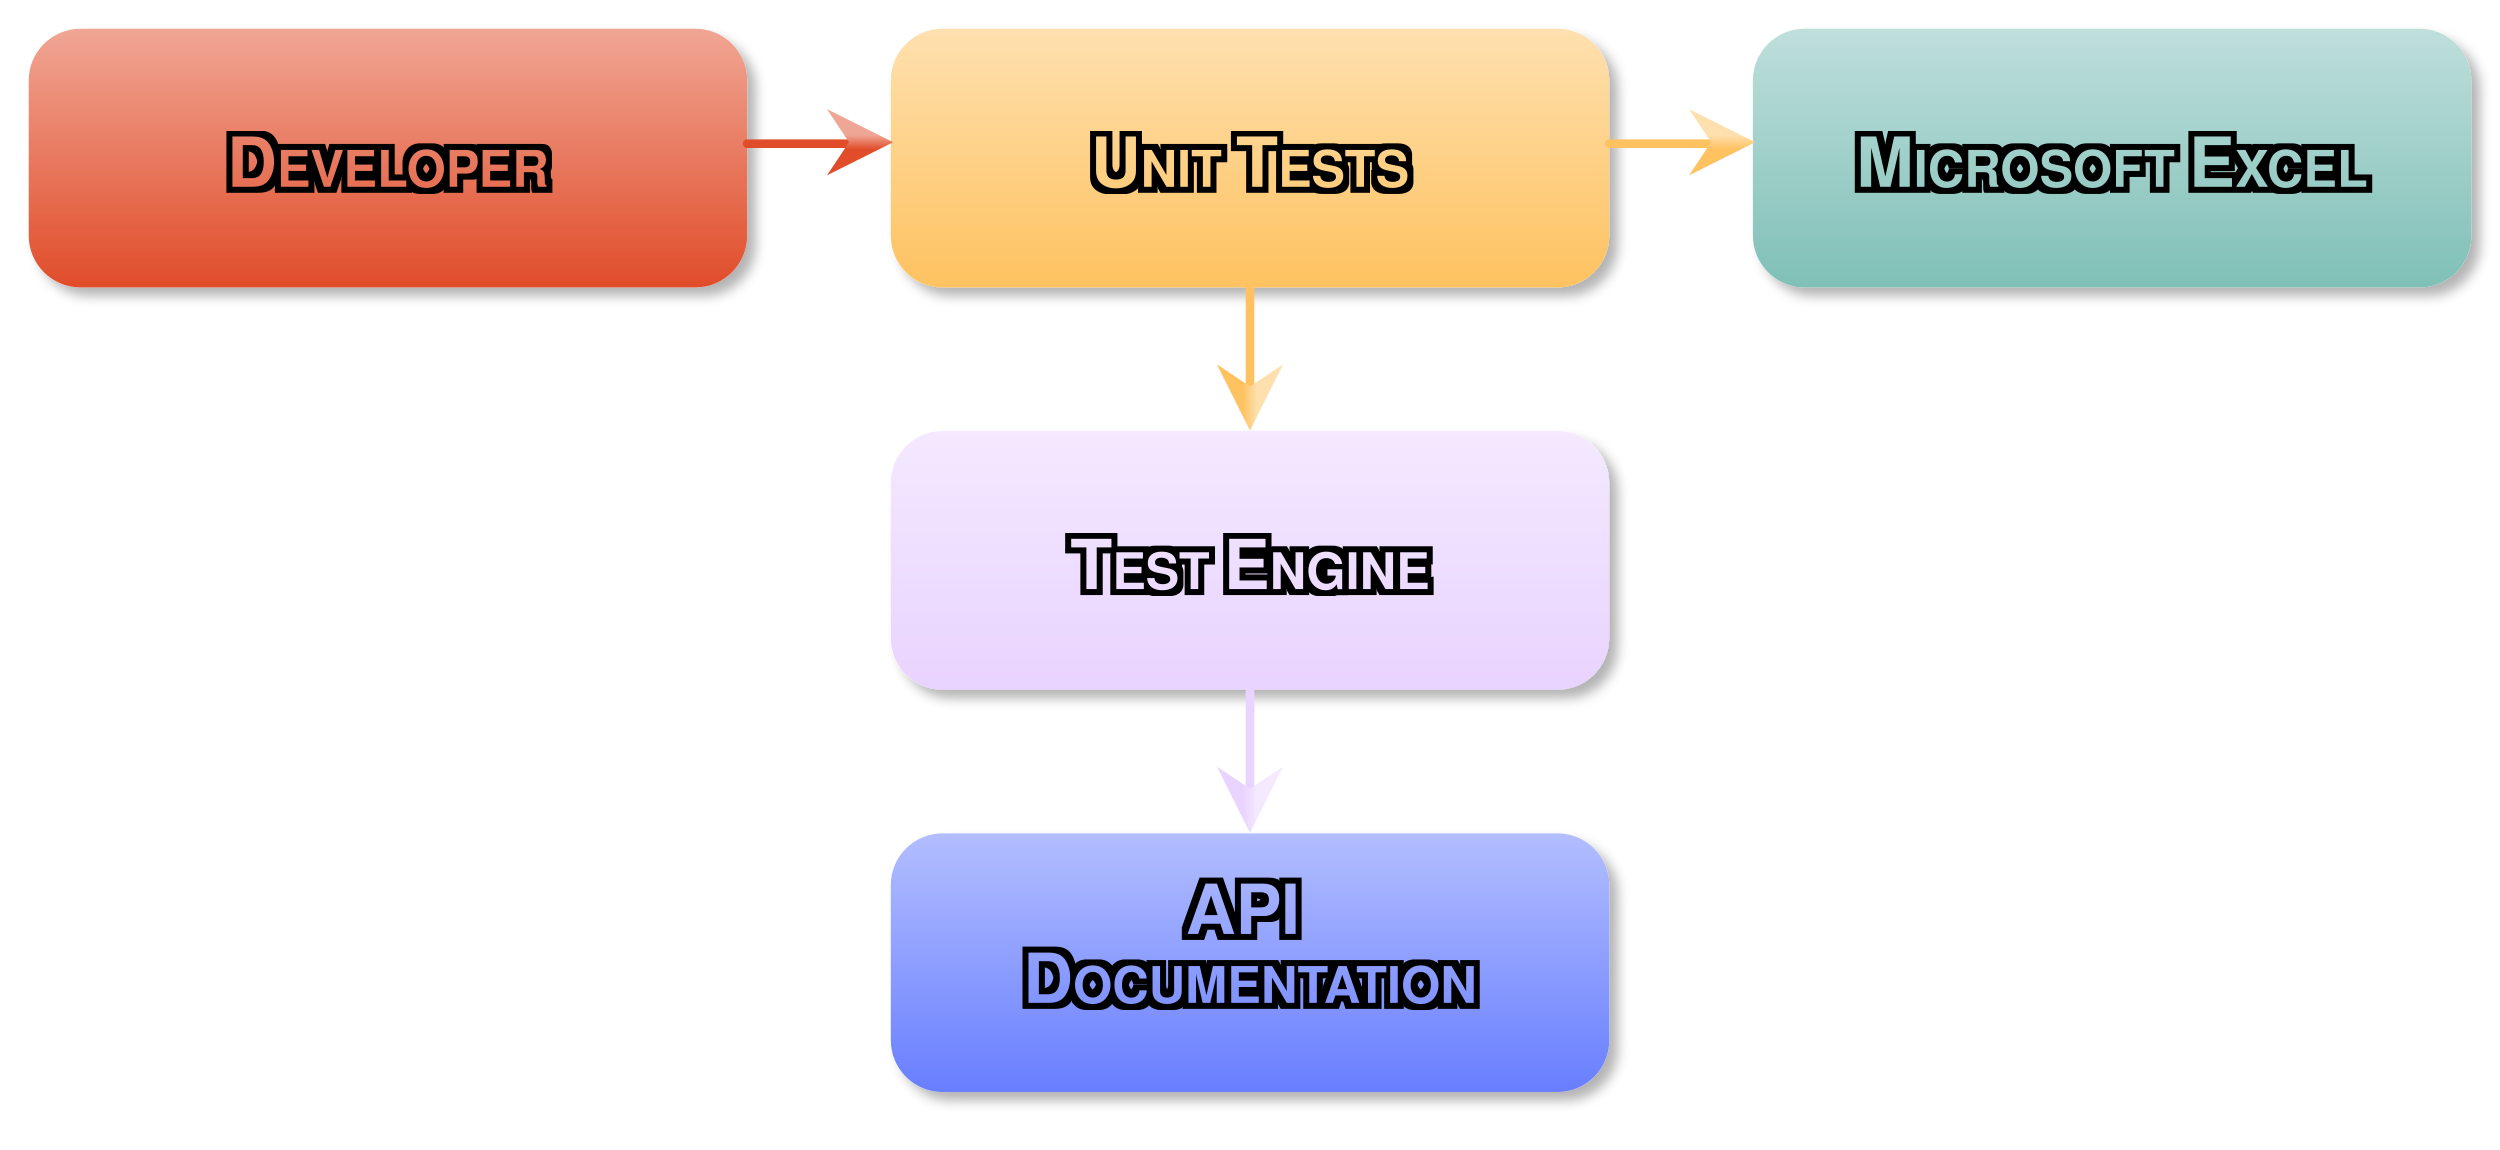
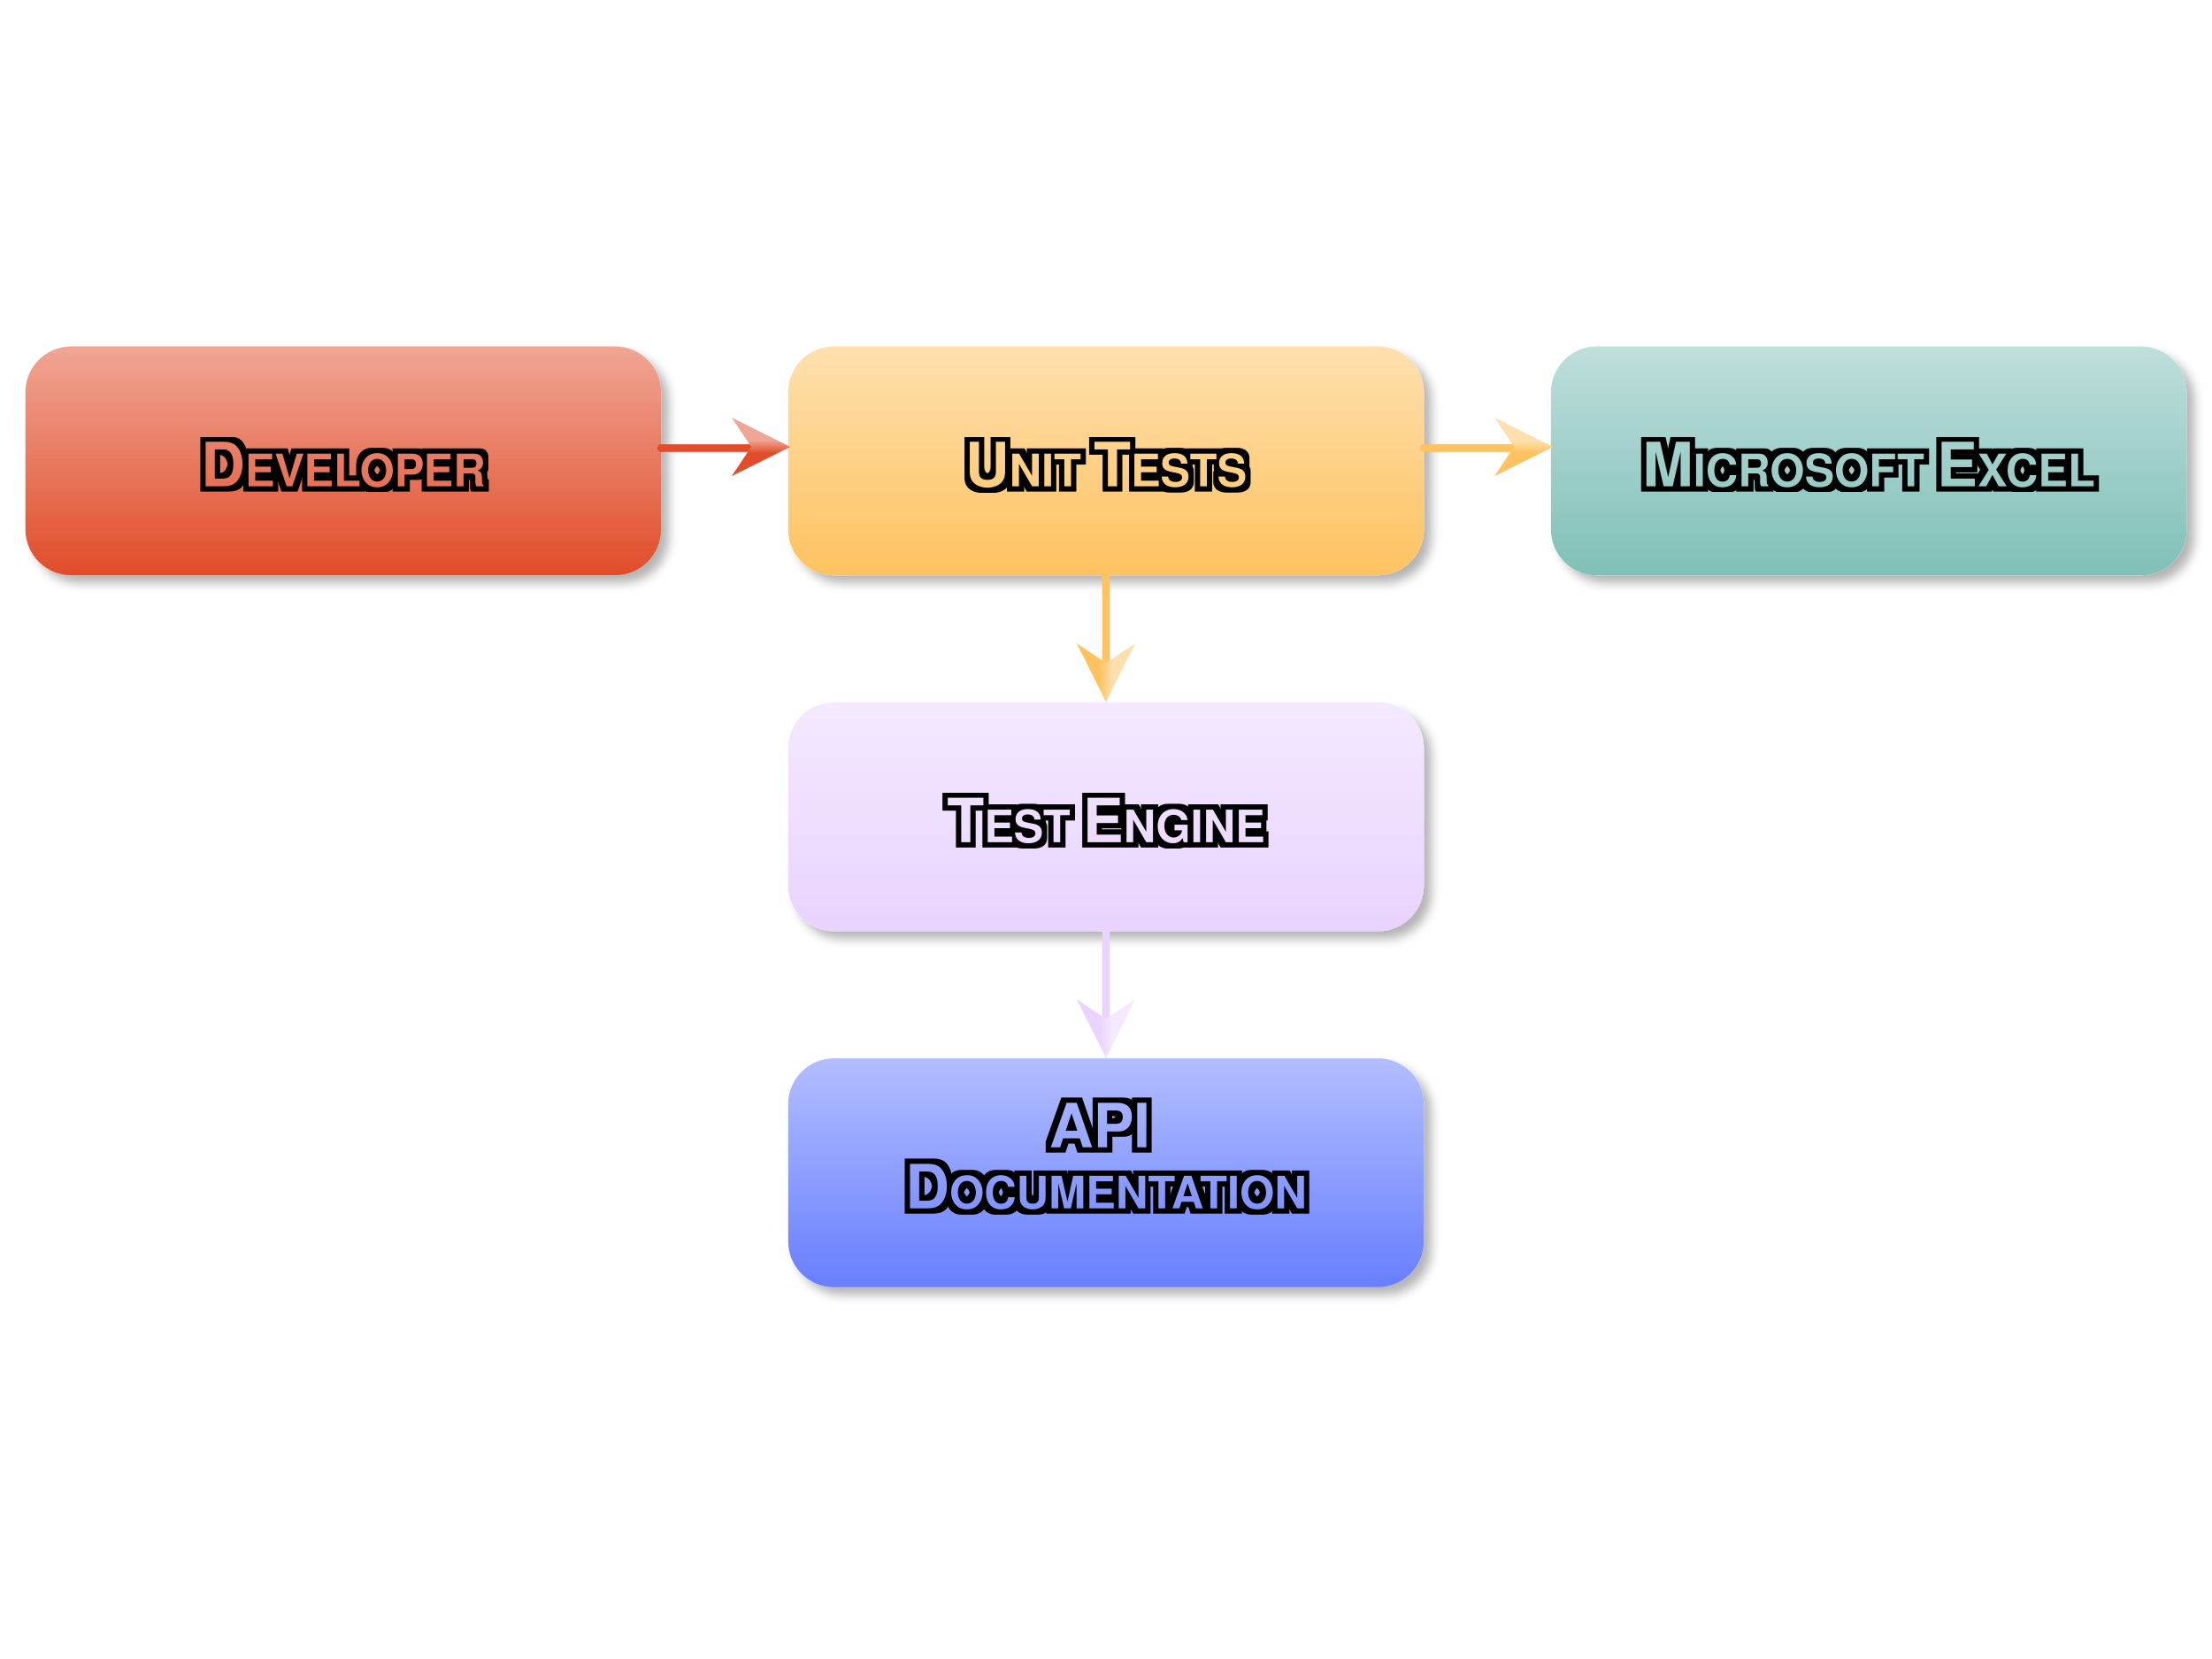
- <svg xmlns="http://www.w3.org/2000/svg" width="870" height="400" viewBox="0 0 870 400" id="diag">
-   <defs>
-     <marker id="arrowhead" markerWidth="10" markerHeight="7" refX="0" refY="3.5" orient="auto">
-       <polygon points="0 0, 10 3.5, 0 7" fill-opacity="0.5" stroke="#999999" fill="#fcfcfc" stroke-width="0.3" />
-     </marker>
-     <linearGradient id="grad0" x2="0%" y2="100%">
-       <stop class="stop1" offset="0%" stop-color="#f0a694" />
-       <stop class="stop2" offset="50%" stop-color="#e8795f" />
-       <stop class="stop3" offset="100%" stop-color="#E14D2A" />
-     </linearGradient>
-     <linearGradient id="grad1" x2="0%" y2="100%">
-       <stop class="stop1" offset="0%" stop-color="#c0e6a3" />
-       <stop class="stop2" offset="50%" stop-color="#a1d975" />
-       <stop class="stop3" offset="100%" stop-color="#82CD47" />
-     </linearGradient>
-     <linearGradient id="grad2" x2="0%" y2="100%">
-       <stop class="stop1" offset="0%" stop-color="#b3beff" />
-       <stop class="stop2" offset="50%" stop-color="#8d9eff" />
-       <stop class="stop3" offset="100%" stop-color="#687EFF" />
-     </linearGradient>
-     <linearGradient id="grad3" x2="0%" y2="100%">
-       <stop class="stop1" offset="0%" stop-color="#df939c" />
-       <stop class="stop2" offset="50%" stop-color="#cf5d6a" />
-       <stop class="stop3" offset="100%" stop-color="#C02739" />
-     </linearGradient>
-     <linearGradient id="grad4" x2="0%" y2="100%">
-       <stop class="stop1" offset="0%" stop-color="#fee0af" />
-       <stop class="stop2" offset="50%" stop-color="#fed187" />
-       <stop class="stop3" offset="100%" stop-color="#FEC260" />
-     </linearGradient>
-     <linearGradient id="grad5" x2="0%" y2="100%">
-       <stop class="stop1" offset="0%" stop-color="#f4e9ff" />
-       <stop class="stop2" offset="50%" stop-color="#eedeff" />
-       <stop class="stop3" offset="100%" stop-color="#e9d3ff" />
-     </linearGradient>
-     <linearGradient id="grad6" x2="0%" y2="100%">
-       <stop class="stop1" offset="0%" stop-color="#bfdfdb" />
-       <stop class="stop2" offset="50%" stop-color="#9fcfc9" />
-       <stop class="stop3" offset="100%" stop-color="#7fc0b7" />
-     </linearGradient>
-     <filter id="filter">
-       <feMorphology in="SourceAlpha" operator="dilate" radius="2" result="OUTLINE" />
-       <feComposite operator="out" in="OUTLINE" in2="SourceAlpha" />
-     </filter>
-     <filter id="poly" x="0" y="0" width="200%" height="200%">
-       <feOffset result="offOut" in="SourceGraphic" dx="10" dy="15" />
-       <feGaussianBlur result="blurOut" in="offOut" stdDeviation="5" />
-       <feBlend in="SourceGraphic" in2="blurOut" mode="normal" />
-     </filter>
-     <filter id="shadow2">
-       <feDropShadow dx="-0.8" dy="-0.8" stdDeviation="0" flood-color="pink" flood-opacity="0.5" />
-     </filter>
-     <style>
+ <svg xmlns="http://www.w3.org/2000/svg" width="1024" height="768" viewBox="0 0 870 400" id="diag">
+   <svg width="870" height="400">
+     <defs>
+       <marker id="arrowhead" markerWidth="10" markerHeight="7" refX="0" refY="3.5" orient="auto">
+         <polygon points="0 0, 10 3.5, 0 7" fill-opacity="0.5" stroke="#999999" fill="#fcfcfc" stroke-width="0.3" />
+       </marker>
+       <linearGradient id="grad0" x2="0%" y2="100%">
+         <stop class="stop1" offset="0%" stop-color="#f0a694" />
+         <stop class="stop2" offset="50%" stop-color="#e8795f" />
+         <stop class="stop3" offset="100%" stop-color="#E14D2A" />
+       </linearGradient>
+       <linearGradient id="grad1" x2="0%" y2="100%">
+         <stop class="stop1" offset="0%" stop-color="#c0e6a3" />
+         <stop class="stop2" offset="50%" stop-color="#a1d975" />
+         <stop class="stop3" offset="100%" stop-color="#82CD47" />
+       </linearGradient>
+       <linearGradient id="grad2" x2="0%" y2="100%">
+         <stop class="stop1" offset="0%" stop-color="#b3beff" />
+         <stop class="stop2" offset="50%" stop-color="#8d9eff" />
+         <stop class="stop3" offset="100%" stop-color="#687EFF" />
+       </linearGradient>
+       <linearGradient id="grad3" x2="0%" y2="100%">
+         <stop class="stop1" offset="0%" stop-color="#df939c" />
+         <stop class="stop2" offset="50%" stop-color="#cf5d6a" />
+         <stop class="stop3" offset="100%" stop-color="#C02739" />
+       </linearGradient>
+       <linearGradient id="grad4" x2="0%" y2="100%">
+         <stop class="stop1" offset="0%" stop-color="#fee0af" />
+         <stop class="stop2" offset="50%" stop-color="#fed187" />
+         <stop class="stop3" offset="100%" stop-color="#FEC260" />
+       </linearGradient>
+       <linearGradient id="grad5" x2="0%" y2="100%">
+         <stop class="stop1" offset="0%" stop-color="#f4e9ff" />
+         <stop class="stop2" offset="50%" stop-color="#eedeff" />
+         <stop class="stop3" offset="100%" stop-color="#e9d3ff" />
+       </linearGradient>
+       <linearGradient id="grad6" x2="0%" y2="100%">
+         <stop class="stop1" offset="0%" stop-color="#bfdfdb" />
+         <stop class="stop2" offset="50%" stop-color="#9fcfc9" />
+         <stop class="stop3" offset="100%" stop-color="#7fc0b7" />
+       </linearGradient>
+       <filter id="filter">
+         <feMorphology in="SourceAlpha" operator="dilate" radius="2" result="OUTLINE" />
+         <feComposite operator="out" in="OUTLINE" in2="SourceAlpha" />
+       </filter>
+       <filter id="poly" x="0" y="0" width="200%" height="200%">
+         <feOffset result="offOut" in="SourceGraphic" dx="10" dy="15" />
+         <feGaussianBlur result="blurOut" in="offOut" stdDeviation="5" />
+         <feBlend in="SourceGraphic" in2="blurOut" mode="normal" />
+       </filter>
+       <filter id="shadow2">
+         <feDropShadow dx="-0.8" dy="-0.8" stdDeviation="0" flood-color="pink" flood-opacity="0.5" />
+       </filter>
+       <style>
            .shadowed {
                -webkit-filter: drop-shadow( 3px 3px 2px rgba(0, 0, 0, .3));
                filter: drop-shadow( 3px 3px 2px rgba(0, 0, 0, .3));
            }
            .filtered {
                filter: url(#filter);
                fill: black;
                font-family: 'Ultra', serif;
                font-size: 100px;

            }

            .glass:after,.glass:before{content:"";display:block;position:absolute}.glass{overflow:hidden;color:#fff;text-shadow:0
            1px 2px rgba(0,0,0,.7);background-image:radial-gradient(circle at
            center,rgba(0,167,225,.25),rgba(0,110,149,.5));box-shadow:0 5px 10px rgba(0,0,0,.75),inset 0 0 0 2px
            rgba(0,0,0,.3),inset 0 -6px 6px -3px
            rgba(0,129,174,.2);position:relative}.glass:after{background:rgba(0,167,225,.2);z-index:0;height:100%;width:100%;top:0;left:0;backdrop-filter:blur(3px)
            saturate(400%);-webkit-backdrop-filter:blur(3px) saturate(400%)}.glass:before{width:calc(100% -
            4px);height:35px;background-image:linear-gradient(rgba(255,255,255,.7),rgba(255,255,255,0));top:2px;left:2px;border-radius:30px
            30px 200px 200px;opacity:.7}.glass:hover{text-shadow:0 1px 2px
            rgba(0,0,0,.9)}.glass:hover:before{opacity:1}.glass:active{text-shadow:0 0 2px rgba(0,0,0,.9);box-shadow:0
            3px 8px rgba(0,0,0,.75),inset 0 0 0 2px rgba(0,0,0,.3),inset 0 -6px 6px -3px
            rgba(0,129,174,.2)}.glass:active:before{height:25px}

            .boxText {
                font-size:24px;
                font-family: 'Inter var', system-ui, 'Helvetica Neue', Helvetica, Arial, sans-serif;
                font-variant: small-caps;
                font-weight: bold;
            }
+ 
        </style>
-     <polygon id="ppoint" points="0,5 1.667,2.5 0,0 5,2.5" stroke-width="7" />
-     <rect id="bbox" class="shadowed" width="250" height="90" ry="18" rx="18" />
-     <path id="hconnector" d="M-40.0,50.0 L5.0,50" stroke-width="3" stroke-linecap="round" stroke-linejoin="round" />
-     <line x1="-40" y1="50" x2="-6" y2="50" stroke="#E14D2A" stroke-width="3" fill="url(#grad0)" stroke-linecap="round" stroke-linejoin="round" />
-     <path id="vconnector" d="M135,100 v34" stroke-width="3" stroke-linecap="round" stroke-linejoin="round" />
-   </defs>
-   <g>
-     <g transform="translate(0,0)">
-       <use href="#bbox" x="10" y="10" fill="url(#grad0)" />
-       <text x="135" y="65" text-anchor="middle" class="filtered glass boxText">Developer</text>
-     </g>
-     <g transform="translate(300,0)">
-       <use href="#bbox" x="10" y="10" fill="url(#grad4)" />
-       <use href="#hconnector" stroke="#E14D2A" fill="url(#grad0)" />
-       <use href="#vconnector" stroke="#FEC260" fill="url(#grad0)" />
-       <text x="135" y="65" text-anchor="middle" class="filtered glass boxText">Unit Tests</text>
-       <g transform="translate(-2,47)">
-         <use href="#ppoint" fill="url(#grad0)" stroke-width="7" stroke="url(#grad0)" />
+       <polygon id="ppoint" points="0,5 1.667,2.5 0,0 5,2.5" stroke-width="7" />
+       <rect id="bbox" class="shadowed" width="250" height="90" ry="18" rx="18" />
+       <path id="hconnector" d="M-40.0,50.0 L5.0,50" stroke-width="3" stroke-linecap="round" stroke-linejoin="round" />
+       <line x1="-40" y1="50" x2="-6" y2="50" stroke="#E14D2A" stroke-width="3" fill="url(#grad0)" stroke-linecap="round" stroke-linejoin="round" />
+       <path id="vconnector" d="M135,100 v34" stroke-width="3" stroke-linecap="round" stroke-linejoin="round" />
+     </defs>
+     <g>
+       <g transform="translate(0,0)">
+         <use href="#bbox" x="10" y="10" fill="url(#grad0)" />
+         <text x="135" y="65" text-anchor="middle" class="filtered glass boxText">Developer</text>
      </g>
-       <g transform="translate(137.5,137),rotate(90)">
-         <use href="#ppoint" fill="url(#grad0)" stroke-width="7" stroke="url(#grad4)" />
+       <g transform="translate(300,0)">
+         <use href="#bbox" x="10" y="10" fill="url(#grad4)" />
+         <use href="#hconnector" stroke="#E14D2A" fill="url(#grad0)" />
+         <use href="#vconnector" stroke="#FEC260" fill="url(#grad0)" />
+         <text x="135" y="65" text-anchor="middle" class="filtered glass boxText">Unit Tests</text>
+         <g transform="translate(-2,47)">
+           <use href="#ppoint" fill="url(#grad0)" stroke-width="7" stroke="url(#grad0)" />
+         </g>
+         <g transform="translate(137.5,137),rotate(90)">
+           <use href="#ppoint" fill="url(#grad0)" stroke-width="7" stroke="url(#grad4)" />
+         </g>
+       </g>
+       <g transform="translate(600,0)">
+         <rect class="shadowed" x="10" y="10" width="250" height="90" fill="url(#grad6)" ry="18" rx="18" />
+         <use href="#hconnector" stroke="#FEC260" fill="url(#grad5)" />
+         <text x="135" y="65" text-anchor="middle" class="filtered glass boxText">Microsoft  Excel</text>
+         <g transform="translate(-2,47)">
+           <use href="#ppoint" fill="url(#grad4)" stroke-width="7" stroke="url(#grad4)" />
+         </g>
+       </g>
+       <g transform="translate(300,140)">
+         <use href="#bbox" x="10" y="10" fill="url(#grad5)" />
+         <use href="#vconnector" stroke="#e9d3ff" fill="url(#grad5)" />
+         <text x="135" y="65" text-anchor="middle" class="filtered glass boxText">Test Engine</text>
+         <g transform="translate(137.5,137),rotate(90)">
+           <use href="#ppoint" fill="url(#grad5)" stroke-width="7" stroke="url(#grad5)" />
+         </g>
+       </g>
+       <g transform="translate(300,280)">
+         <use href="#bbox" x="10" y="10" fill="url(#grad2)" />
+         <text x="135" y="45" text-anchor="middle" class="filtered glass boxText">
+           <tspan x="135">API</tspan>
+           <tspan x="135" dy="24">Documentation</tspan>
+         </text>
      </g>
    </g>
-     <g transform="translate(600,0)">
-       <rect class="shadowed" x="10" y="10" width="250" height="90" fill="url(#grad6)" ry="18" rx="18" />
-       <use href="#hconnector" stroke="#FEC260" fill="url(#grad5)" />
-       <text x="135" y="65" text-anchor="middle" class="filtered glass boxText">Microsoft  Excel</text>
-       <g transform="translate(-2,47)">
-         <use href="#ppoint" fill="url(#grad4)" stroke-width="7" stroke="url(#grad4)" />
-       </g>
-     </g>
-     <g transform="translate(300,140)">
-       <use href="#bbox" x="10" y="10" fill="url(#grad5)" />
-       <use href="#vconnector" stroke="#e9d3ff" fill="url(#grad5)" />
-       <text x="135" y="65" text-anchor="middle" class="filtered glass boxText">Test Engine</text>
-       <g transform="translate(137.5,137),rotate(90)">
-         <use href="#ppoint" fill="url(#grad5)" stroke-width="7" stroke="url(#grad5)" />
-       </g>
-     </g>
-     <g transform="translate(300,280)">
-       <use href="#bbox" x="10" y="10" fill="url(#grad2)" />
-       <text x="135" y="45" text-anchor="middle" class="filtered glass boxText">
-         <tspan x="135">API</tspan>
-         <tspan x="135" dy="24">Documentation</tspan>
-       </text>
-     </g>
-   </g>
+   </svg>
</svg>
